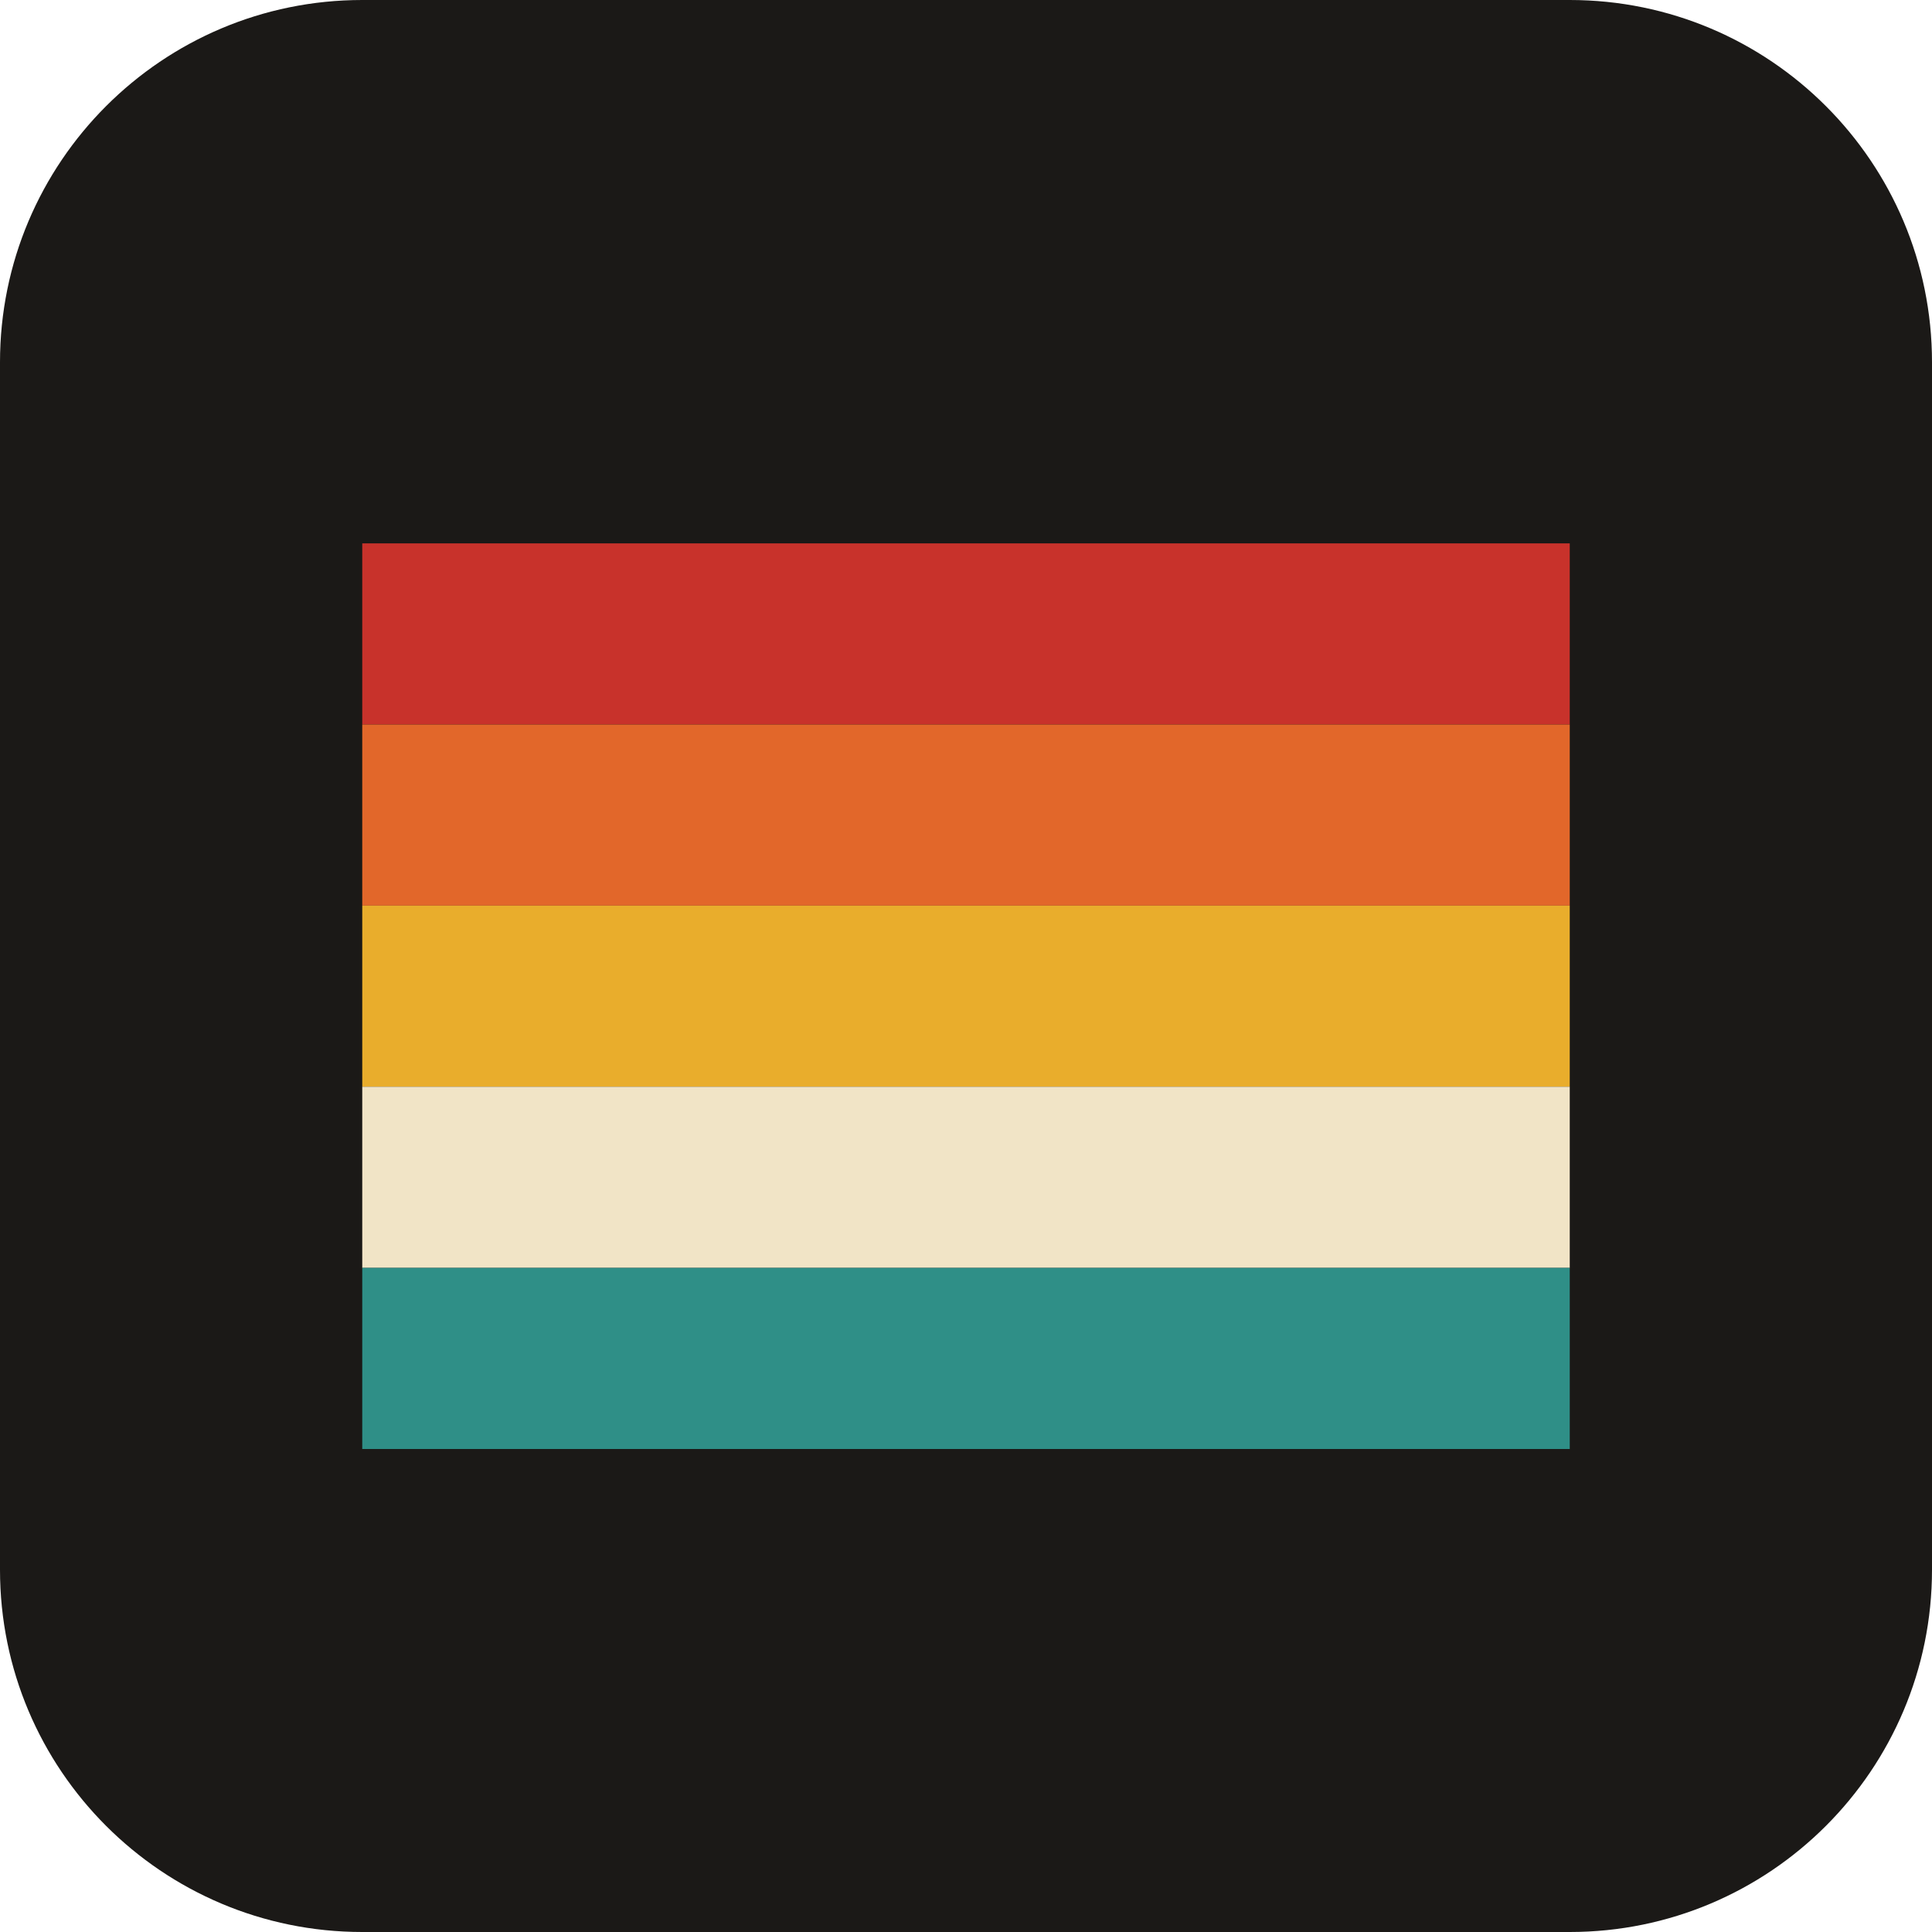
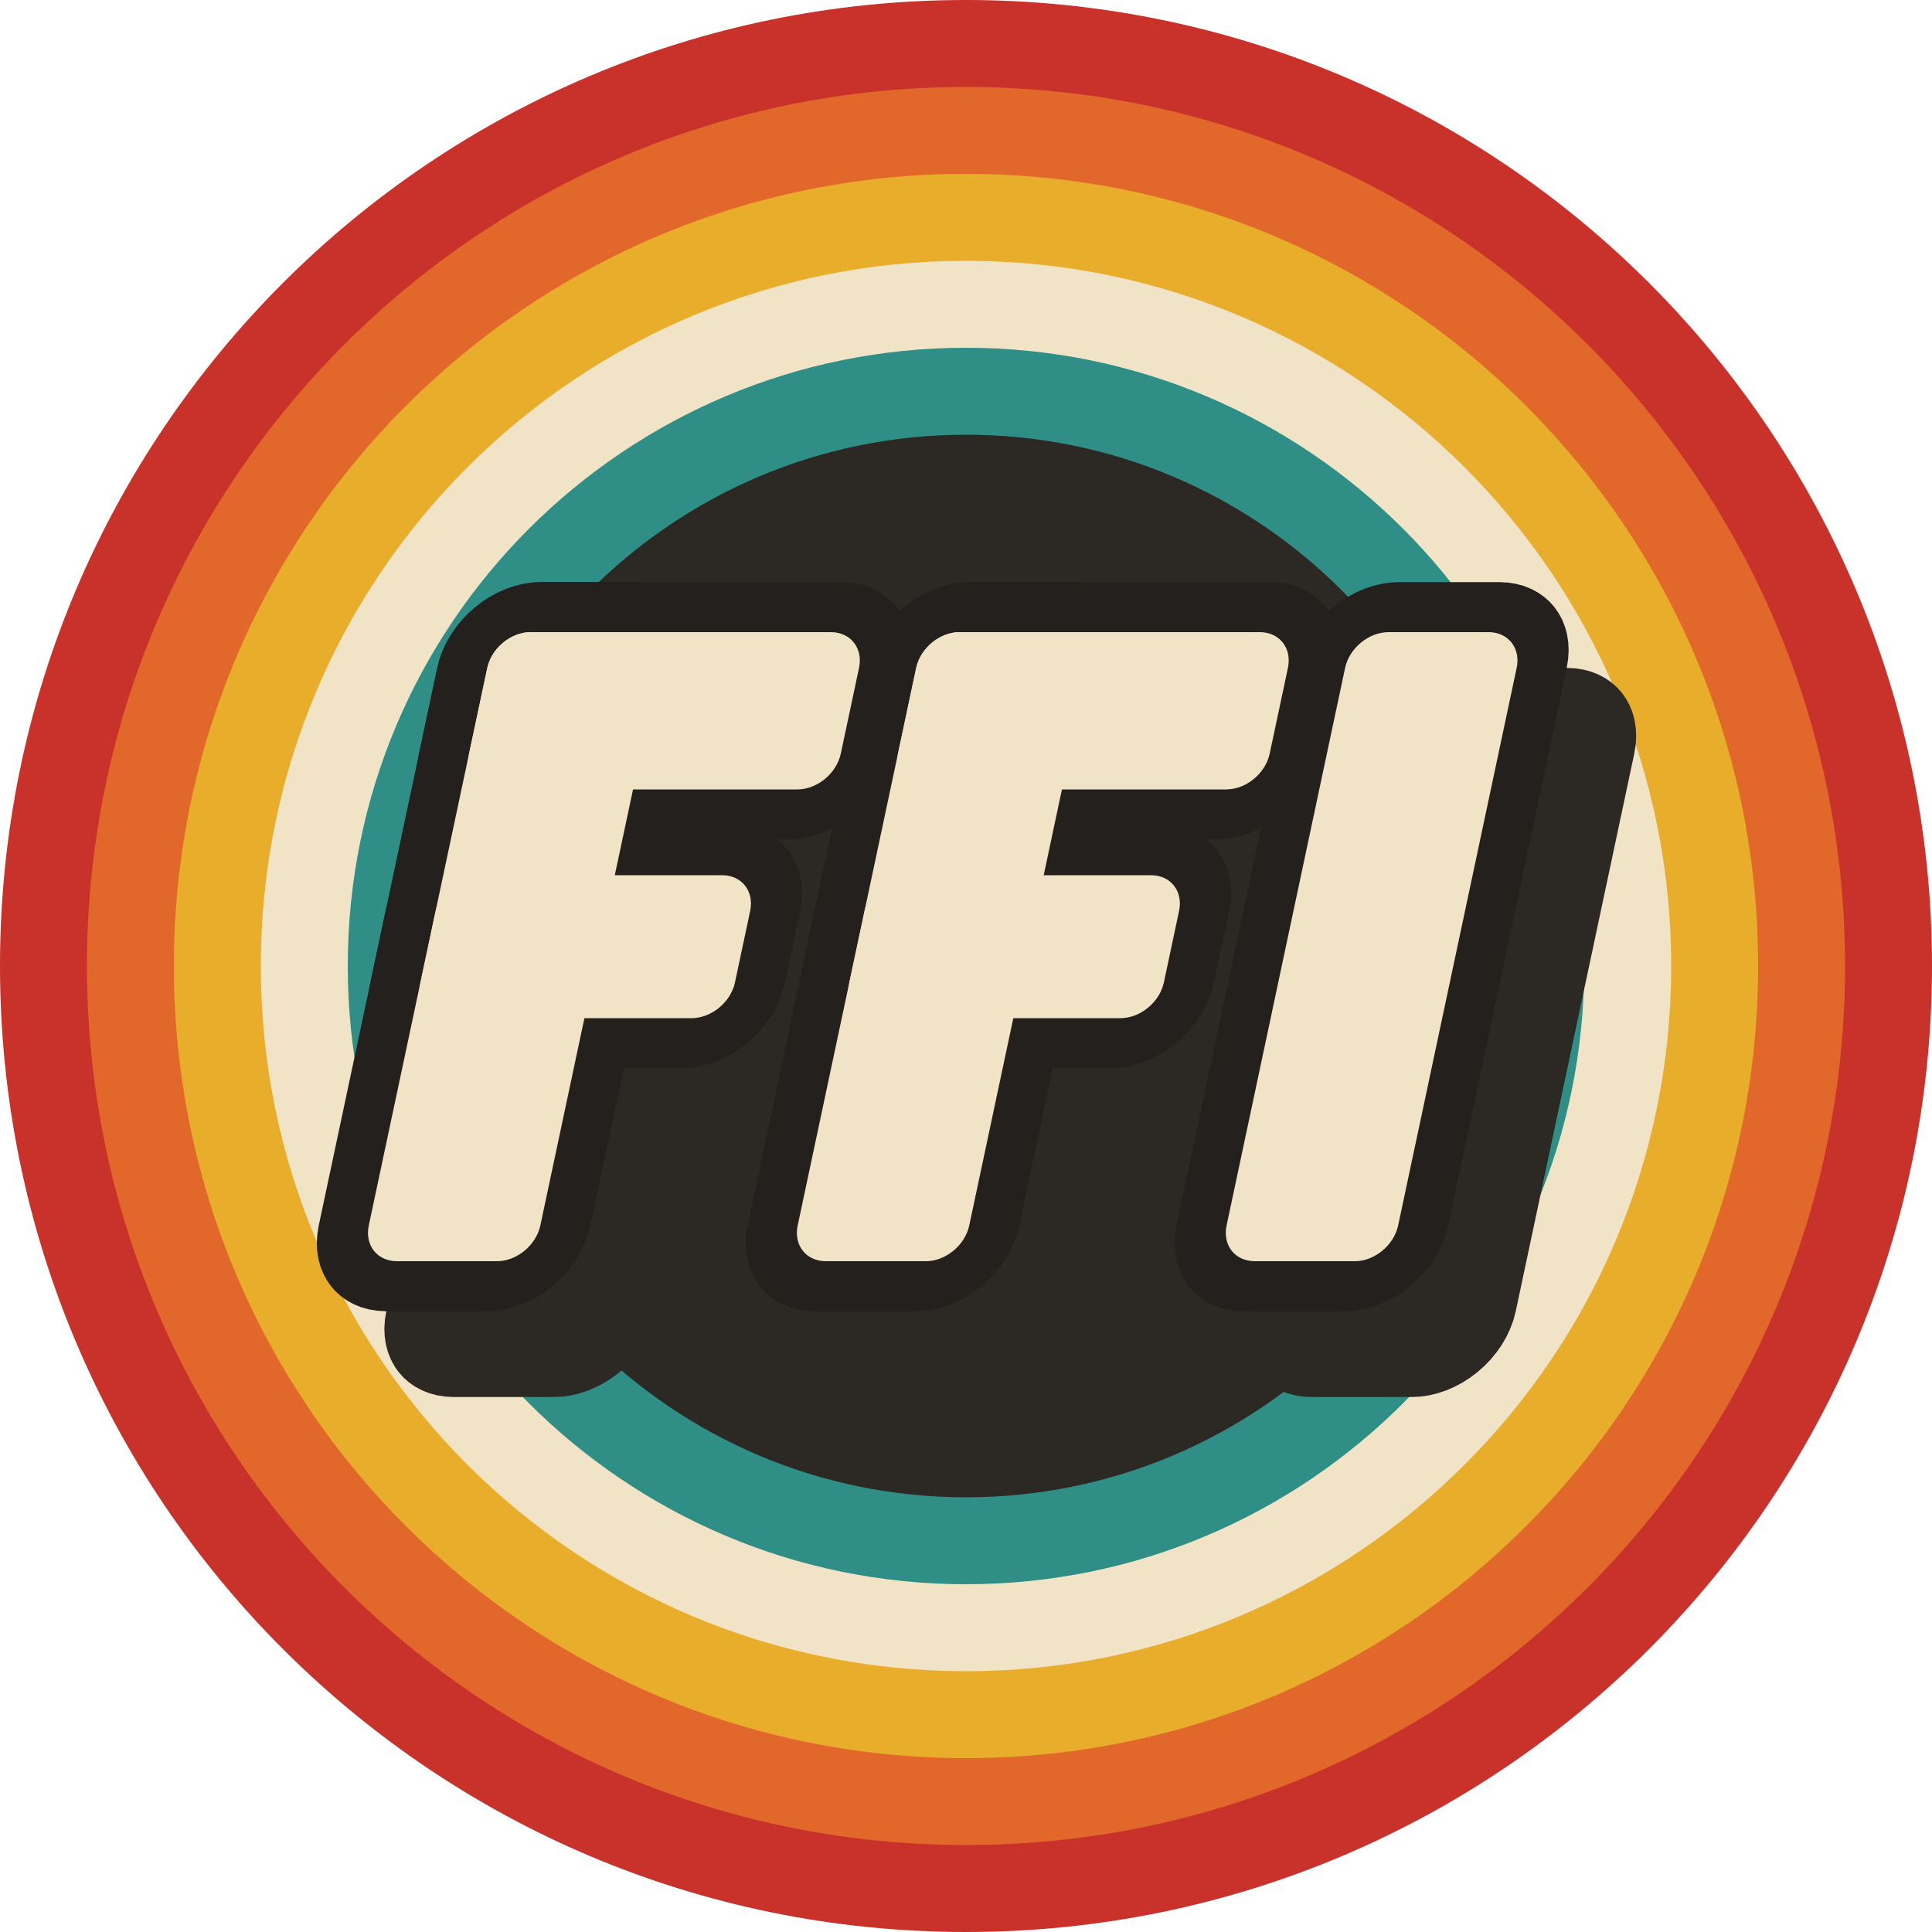
- <svg xmlns="http://www.w3.org/2000/svg" viewBox="0 0 32 32">
-   <rect width="32" height="32" rx="6" fill="#1b1917" />
-   <rect x="6" y="9" width="20" height="3" fill="#c8322b" />
-   <rect x="6" y="12" width="20" height="3" fill="#e2672a" />
-   <rect x="6" y="15" width="20" height="3" fill="#e9ad2c" />
-   <rect x="6" y="18" width="20" height="3" fill="#f1e4c6" />
-   <rect x="6" y="21" width="20" height="3" fill="#2f8f87" />
+ <svg xmlns="http://www.w3.org/2000/svg" viewBox="0 0 100 100">
+   <defs>
+     <clipPath id="c">
+       <circle cx="50" cy="50" r="50" />
+     </clipPath>
+   </defs>
+   <g clip-path="url(#c)">
+     <circle cx="50" cy="50" r="50" fill="#c8322b" />
+     <circle cx="50" cy="50" r="45.5" fill="#e2672a" />
+     <circle cx="50" cy="50" r="41" fill="#e9ad2c" />
+     <circle cx="50" cy="50" r="36.5" fill="#f1e4c6" />
+     <circle cx="50" cy="50" r="32" fill="#2f8f87" />
+     <circle cx="50" cy="50" r="27.5" fill="#2c2824" />
+     <g transform="translate(50 49) scale(0.74) translate(-41 -50) skewX(-12)" fill="#2c2824" stroke="#2c2824" stroke-width="7" stroke-linejoin="round">
+       <rect x="20" y="34" width="12" height="44" rx="2.5" />
+       <rect x="20" y="34" width="26" height="11" rx="2.5" />
+       <rect x="20" y="51" width="22" height="10" rx="2.5" />
+       <rect x="50" y="34" width="12" height="44" rx="2.5" />
+       <rect x="50" y="34" width="26" height="11" rx="2.5" />
+       <rect x="50" y="51" width="22" height="10" rx="2.5" />
+       <rect x="80" y="34" width="12" height="44" rx="2.5" />
+     </g>
+     <g transform="translate(50 49) scale(0.74) translate(-41 -50) skewX(-12)" fill="#23201d" stroke="#23201d" stroke-width="7" stroke-linejoin="round">
+       <rect x="14" y="28" width="12" height="44" rx="2.5" />
+       <rect x="14" y="28" width="26" height="11" rx="2.5" />
+       <rect x="14" y="45" width="22" height="10" rx="2.5" />
+       <rect x="44" y="28" width="12" height="44" rx="2.5" />
+       <rect x="44" y="28" width="26" height="11" rx="2.5" />
+       <rect x="44" y="45" width="22" height="10" rx="2.5" />
+       <rect x="74" y="28" width="12" height="44" rx="2.5" />
+     </g>
+     <g transform="translate(50 49) scale(0.74) translate(-41 -50) skewX(-12)" fill="#f1e4c6">
+       <rect x="14" y="28" width="12" height="44" rx="2.5" />
+       <rect x="14" y="28" width="26" height="11" rx="2.5" />
+       <rect x="14" y="45" width="22" height="10" rx="2.5" />
+       <rect x="44" y="28" width="12" height="44" rx="2.5" />
+       <rect x="44" y="28" width="26" height="11" rx="2.5" />
+       <rect x="44" y="45" width="22" height="10" rx="2.5" />
+       <rect x="74" y="28" width="12" height="44" rx="2.5" />
+     </g>
+   </g>
</svg>
